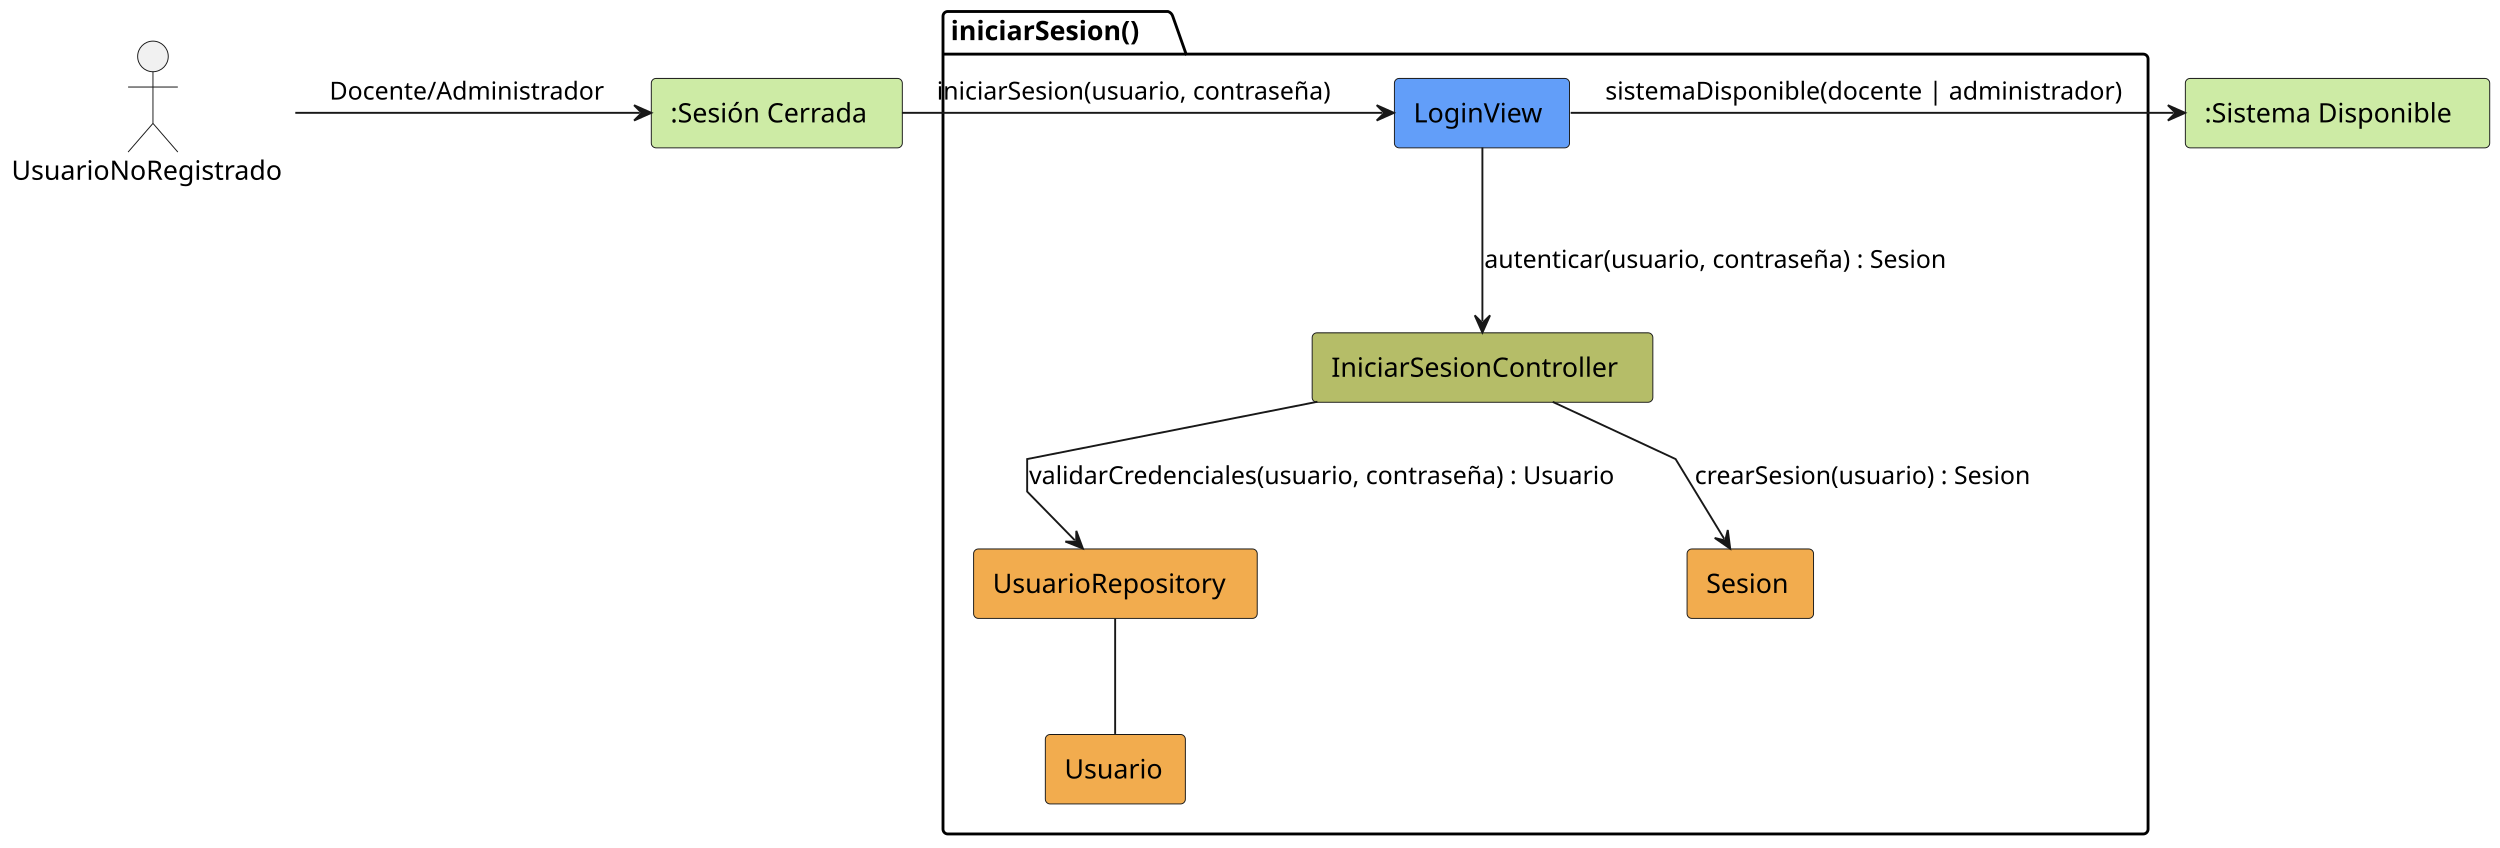
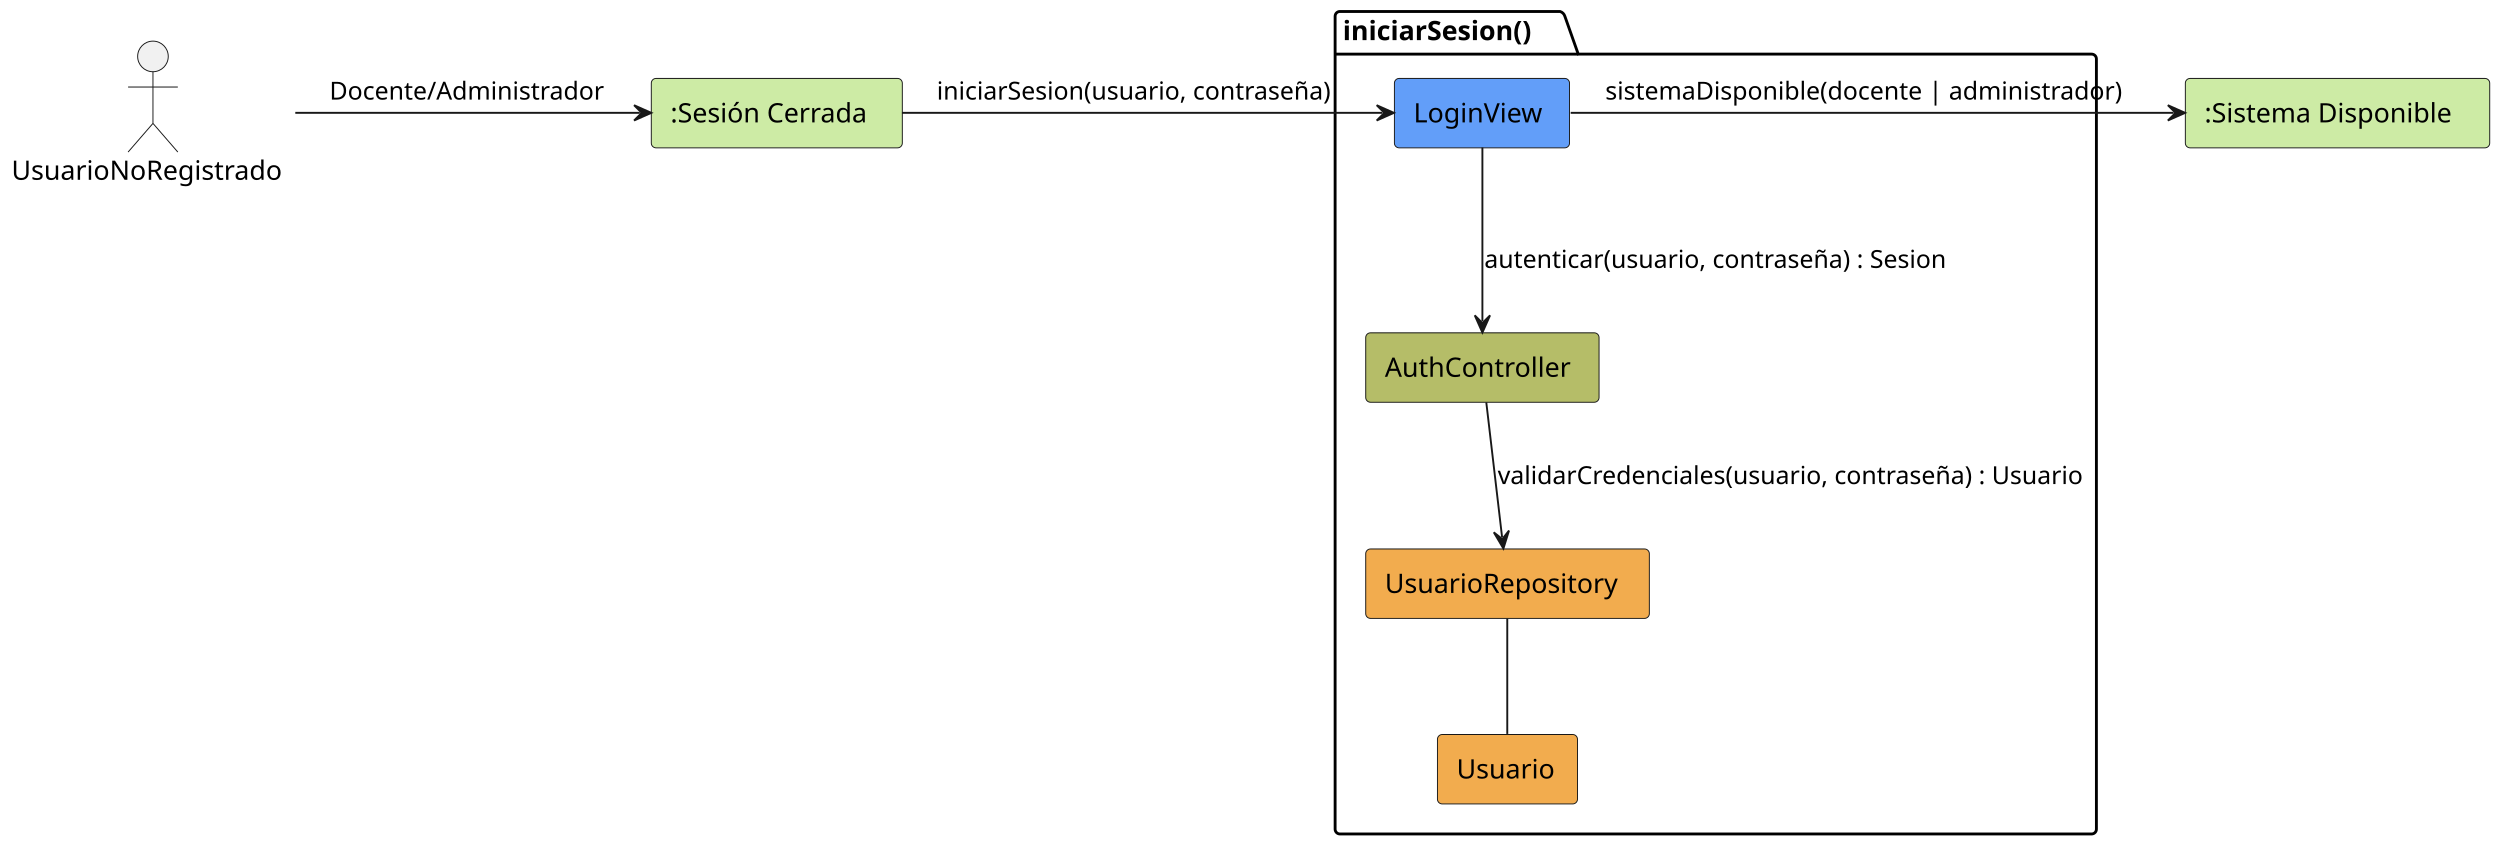
<svg xmlns="http://www.w3.org/2000/svg" contentStyleType="text/css" data-diagram-type="DESCRIPTION" height="443px" preserveAspectRatio="none" style="width:1307px;height:443px;background:#FFFFFF;" version="1.1" viewBox="0 0 1307 443" width="1307px" zoomAndPan="magnify">
  <defs />
  <g>
-     <g class="cluster" data-entity="iniciarSesion" data-source-line="4" data-uid="ent0003" id="cluster_iniciarSesion">
-       <path d="M495.5,6 L610.606,6 A3.75,3.75 0 0 1 613.106,8.5 L620.106,28.297 L1120.5,28.297 A2.5,2.5 0 0 1 1123,30.797 L1123,433.5 A2.5,2.5 0 0 1 1120.5,436 L495.5,436 A2.5,2.5 0 0 1 493,433.5 L493,8.5 A2.5,2.5 0 0 1 495.5,6" fill="none" style="stroke:#000000;stroke-width:1.5;" />
-       <line style="stroke:#000000;stroke-width:1.5;" x1="493" x2="620.106" y1="28.297" y2="28.297" />
-       <text fill="#000000" font-family="sans-serif" font-size="14" font-weight="bold" lengthAdjust="spacing" textLength="114.106" x="497" y="20.995">iniciarSesion()</text>
+     <g class="cluster" data-qualified-name="iniciarSesion" data-source-line="4" id="ent0003">
+       <path d="M700.5,6 L815.606,6 A3.75,3.75 0 0 1 818.106,8.5 L825.106,28.297 L1093.5,28.297 A2.5,2.5 0 0 1 1096,30.797 L1096,433.5 A2.5,2.5 0 0 1 1093.5,436 L700.5,436 A2.5,2.5 0 0 1 698,433.5 L698,8.5 A2.5,2.5 0 0 1 700.5,6" fill="none" style="stroke:#000000;stroke-width:1.5;" />
+       <line style="stroke:#000000;stroke-width:1.5;" x1="698" x2="825.106" y1="28.297" y2="28.297" />
+       <text fill="#000000" font-family="sans-serif" font-size="14" font-weight="bold" lengthAdjust="spacing" textLength="114.106" x="702" y="20.995">iniciarSesion()</text>
    </g>
-     <g class="entity" data-entity="LoginView" data-source-line="5" data-uid="ent0004" id="entity_LoginView">
+     <g class="entity" data-qualified-name="iniciarSesion.LoginView" data-source-line="5" id="ent0004">
      <rect fill="#629EF9" height="36.297" rx="2.5" ry="2.5" style="stroke:#181818;stroke-width:0.5;" width="91.545" x="729" y="41" />
      <text fill="#000000" font-family="sans-serif" font-size="14" lengthAdjust="spacing" textLength="71.545" x="739" y="63.995">LoginView</text>
    </g>
-     <g class="entity" data-entity="IniciarSesionController" data-source-line="6" data-uid="ent0005" id="entity_IniciarSesionController">
-       <rect fill="#B5BD68" height="36.297" rx="2.5" ry="2.5" style="stroke:#181818;stroke-width:0.5;" width="178.108" x="686" y="174" />
-       <text fill="#000000" font-family="sans-serif" font-size="14" lengthAdjust="spacing" textLength="158.108" x="696" y="196.995">IniciarSesionController</text>
+     <g class="entity" data-qualified-name="iniciarSesion.AuthController" data-source-line="6" id="ent0005">
+       <rect fill="#B5BD68" height="36.297" rx="2.5" ry="2.5" style="stroke:#181818;stroke-width:0.5;" width="121.985" x="714" y="174" />
+       <text fill="#000000" font-family="sans-serif" font-size="14" lengthAdjust="spacing" textLength="101.985" x="724" y="196.995">AuthController</text>
    </g>
-     <g class="entity" data-entity="UsuarioRepository" data-source-line="7" data-uid="ent0006" id="entity_UsuarioRepository">
-       <rect fill="#F2AC4E" height="36.297" rx="2.5" ry="2.5" style="stroke:#181818;stroke-width:0.5;" width="148.276" x="509" y="287" />
-       <text fill="#000000" font-family="sans-serif" font-size="14" lengthAdjust="spacing" textLength="128.276" x="519" y="309.995">UsuarioRepository</text>
+     <g class="entity" data-qualified-name="iniciarSesion.UsuarioRepository" data-source-line="7" id="ent0006">
+       <rect fill="#F2AC4E" height="36.297" rx="2.5" ry="2.5" style="stroke:#181818;stroke-width:0.5;" width="148.276" x="714" y="287" />
+       <text fill="#000000" font-family="sans-serif" font-size="14" lengthAdjust="spacing" textLength="128.276" x="724" y="309.995">UsuarioRepository</text>
    </g>
-     <g class="entity" data-entity="Usuario" data-source-line="8" data-uid="ent0007" id="entity_Usuario">
-       <rect fill="#F2AC4E" height="36.297" rx="2.5" ry="2.5" style="stroke:#181818;stroke-width:0.5;" width="73.204" x="546.5" y="384" />
-       <text fill="#000000" font-family="sans-serif" font-size="14" lengthAdjust="spacing" textLength="53.204" x="556.5" y="406.995">Usuario</text>
+     <g class="entity" data-qualified-name="iniciarSesion.Usuario" data-source-line="8" id="ent0007">
+       <rect fill="#F2AC4E" height="36.297" rx="2.5" ry="2.5" style="stroke:#181818;stroke-width:0.5;" width="73.204" x="751.5" y="384" />
+       <text fill="#000000" font-family="sans-serif" font-size="14" lengthAdjust="spacing" textLength="53.204" x="761.5" y="406.995">Usuario</text>
    </g>
-     <g class="entity" data-entity="Sesion" data-source-line="9" data-uid="ent0008" id="entity_Sesion">
-       <rect fill="#F2AC4E" height="36.297" rx="2.5" ry="2.5" style="stroke:#181818;stroke-width:0.5;" width="66.122" x="882" y="287" />
-       <text fill="#000000" font-family="sans-serif" font-size="14" lengthAdjust="spacing" textLength="46.122" x="892" y="309.995">Sesion</text>
-     </g>
-     <g class="entity" data-entity="UsuarioNoRegistrado" data-source-line="3" data-uid="ent0002" id="entity_UsuarioNoRegistrado">
+     <g class="entity" data-qualified-name="UsuarioNoRegistrado" data-source-line="3" id="ent0002">
      <ellipse cx="79.965" cy="29.5" fill="#F1F1F1" rx="8" ry="8" style="stroke:#181818;stroke-width:0.5;" />
      <path d="M79.965,37.5 L79.965,64.5 M66.965,45.5 L92.965,45.5 M79.965,64.5 L66.965,79.5 M79.965,64.5 L92.965,79.5" fill="none" style="stroke:#181818;stroke-width:0.5;" />
      <text fill="#000000" font-family="sans-serif" font-size="14" lengthAdjust="spacing" textLength="147.93" x="6" y="93.995">UsuarioNoRegistrado</text>
    </g>
-     <g class="entity" data-entity="SistemaDisponible" data-source-line="11" data-uid="ent0009" id="entity_SistemaDisponible">
+     <g class="entity" data-qualified-name="SistemaDisponible" data-source-line="10" id="ent0008">
      <rect fill="#CDEBA5" height="36.297" rx="2.5" ry="2.5" style="stroke:#181818;stroke-width:0.5;" width="159.125" x="1142.5" y="41" />
      <text fill="#000000" font-family="sans-serif" font-size="14" lengthAdjust="spacing" textLength="139.125" x="1152.5" y="63.995">:Sistema Disponible</text>
    </g>
-     <g class="entity" data-entity="SesionCerrada" data-source-line="12" data-uid="ent0010" id="entity_SesionCerrada">
+     <g class="entity" data-qualified-name="SesionCerrada" data-source-line="11" id="ent0009">
      <rect fill="#CDEBA5" height="36.297" rx="2.5" ry="2.5" style="stroke:#181818;stroke-width:0.5;" width="131.234" x="340.5" y="41" />
      <text fill="#000000" font-family="sans-serif" font-size="14" lengthAdjust="spacing" textLength="111.234" x="350.5" y="63.995">:Sesión Cerrada</text>
    </g>
-     <g class="link" data-entity-1="UsuarioNoRegistrado" data-entity-2="SesionCerrada" data-source-line="14" data-uid="lnk11" id="link_UsuarioNoRegistrado_SesionCerrada">
+     <g class="link" data-entity-1="ent0002" data-entity-2="ent0009" data-link-type="dependency" data-source-line="13" id="lnk10">
      <path d="M154.38,59 C210.48,59 280.69,59 334.49,59" fill="none" id="UsuarioNoRegistrado-to-SesionCerrada" style="stroke:#181818;stroke-width:1;" />
      <polygon fill="#181818" points="340.49,59,331.49,55,335.49,59,331.49,63,340.49,59" style="stroke:#181818;stroke-width:1;" />
      <text fill="#000000" font-family="sans-serif" font-size="13" lengthAdjust="spacing" textLength="150.827" x="172.25" y="52.067">Docente/Administrador</text>
    </g>
-     <g class="link" data-entity-1="SesionCerrada" data-entity-2="LoginView" data-source-line="16" data-uid="lnk12" id="link_SesionCerrada_LoginView">
+     <g class="link" data-entity-1="ent0009" data-entity-2="ent0004" data-link-type="dependency" data-source-line="15" id="lnk11">
      <path d="M471.54,59 C545.48,59 657.84,59 722.73,59" fill="none" id="SesionCerrada-to-LoginView" style="stroke:#181818;stroke-width:1;" />
      <polygon fill="#181818" points="728.73,59,719.73,55,723.73,59,719.73,63,728.73,59" style="stroke:#181818;stroke-width:1;" />
      <text fill="#000000" font-family="sans-serif" font-size="13" lengthAdjust="spacing" textLength="221.622" x="489.75" y="52.067">iniciarSesion(usuario, contraseña)</text>
    </g>
-     <g class="link" data-entity-1="LoginView" data-entity-2="IniciarSesionController" data-source-line="18" data-uid="lnk13" id="link_LoginView_IniciarSesionController">
-       <path d="M775,77.13 C775,102.23 775,142.76 775,167.87" fill="none" id="LoginView-to-IniciarSesionController" style="stroke:#181818;stroke-width:1;" />
+     <g class="link" data-entity-1="ent0004" data-entity-2="ent0005" data-link-type="dependency" data-source-line="17" id="lnk12">
+       <path d="M775,77.13 C775,102.23 775,142.76 775,167.87" fill="none" id="LoginView-to-AuthController" style="stroke:#181818;stroke-width:1;" />
      <polygon fill="#181818" points="775,173.87,779,164.87,775,168.87,771,164.87,775,173.87" style="stroke:#181818;stroke-width:1;" />
      <text fill="#000000" font-family="sans-serif" font-size="13" lengthAdjust="spacing" textLength="261.441" x="776" y="140.067">autenticar(usuario, contraseña) : Sesion</text>
    </g>
-     <g class="link" data-entity-1="IniciarSesionController" data-entity-2="UsuarioRepository" data-source-line="20" data-uid="lnk14" id="link_IniciarSesionController_UsuarioRepository">
-       <path d="M688.74,210.03 C620.63,223.49 537,240 537,240 C537,240 537,257 537,257 C537,257 548.804,269.061 561.934,282.481" fill="none" id="IniciarSesionController-to-UsuarioRepository" style="stroke:#181818;stroke-width:1;" />
-       <polygon fill="#181818" points="566.13,286.77,562.695,277.539,562.633,283.196,556.977,283.134,566.13,286.77" style="stroke:#181818;stroke-width:1;" />
-       <text fill="#000000" font-family="sans-serif" font-size="13" lengthAdjust="spacing" textLength="329.773" x="538" y="253.067">validarCredenciales(usuario, contraseña) : Usuario</text>
+     <g class="link" data-entity-1="ent0005" data-entity-2="ent0006" data-link-type="dependency" data-source-line="19" id="lnk13">
+       <path d="M777.03,210.34 C779.47,231.2 782.854,260.021 785.284,280.82" fill="none" id="AuthController-to-UsuarioRepository" style="stroke:#181818;stroke-width:1;" />
+       <polygon fill="#181818" points="785.98,286.78,788.909,277.377,785.4,281.814,780.963,278.305,785.98,286.78" style="stroke:#181818;stroke-width:1;" />
+       <text fill="#000000" font-family="sans-serif" font-size="13" lengthAdjust="spacing" textLength="329.773" x="783" y="253.067">validarCredenciales(usuario, contraseña) : Usuario</text>
    </g>
-     <g class="link" data-entity-1="UsuarioRepository" data-entity-2="Usuario" data-source-line="22" data-uid="lnk15" id="link_UsuarioRepository_Usuario">
-       <path d="M583,323.42 C583,340.57 583,366.58 583,383.69" fill="none" id="UsuarioRepository-Usuario" style="stroke:#181818;stroke-width:1;" />
+     <g class="link" data-entity-1="ent0006" data-entity-2="ent0007" data-link-type="association" data-source-line="21" id="lnk14">
+       <path d="M788,323.42 C788,340.57 788,366.58 788,383.69" fill="none" id="UsuarioRepository-Usuario" style="stroke:#181818;stroke-width:1;" />
    </g>
-     <g class="link" data-entity-1="IniciarSesionController" data-entity-2="Sesion" data-source-line="24" data-uid="lnk16" id="link_IniciarSesionController_Sesion">
-       <path d="M811.75,210.1 C840.63,223.54 876,240 876,240 C876,240 889.879,262.766 901.428,281.726" fill="none" id="IniciarSesionController-to-Sesion" style="stroke:#181818;stroke-width:1;" />
-       <polygon fill="#181818" points="904.55,286.85,903.284,277.083,901.949,282.58,896.452,281.245,904.55,286.85" style="stroke:#181818;stroke-width:1;" />
-       <text fill="#000000" font-family="sans-serif" font-size="13" lengthAdjust="spacing" textLength="190.373" x="886" y="253.067">crearSesion(usuario) : Sesion</text>
-     </g>
-     <g class="link" data-entity-1="LoginView" data-entity-2="SistemaDisponible" data-source-line="26" data-uid="lnk17" id="link_LoginView_SistemaDisponible">
+     <g class="link" data-entity-1="ent0004" data-entity-2="ent0008" data-link-type="dependency" data-source-line="23" id="lnk15">
      <path d="M821.15,59 C896.99,59 1042.87,59 1136.36,59" fill="none" id="LoginView-to-SistemaDisponible" style="stroke:#181818;stroke-width:1;" />
      <polygon fill="#181818" points="1142.36,59,1133.36,55,1137.36,59,1133.36,63,1142.36,59" style="stroke:#181818;stroke-width:1;" />
      <text fill="#000000" font-family="sans-serif" font-size="13" lengthAdjust="spacing" textLength="285.746" x="839.25" y="52.067">sistemaDisponible(docente | administrador)</text>
    </g>
  </g>
</svg>
